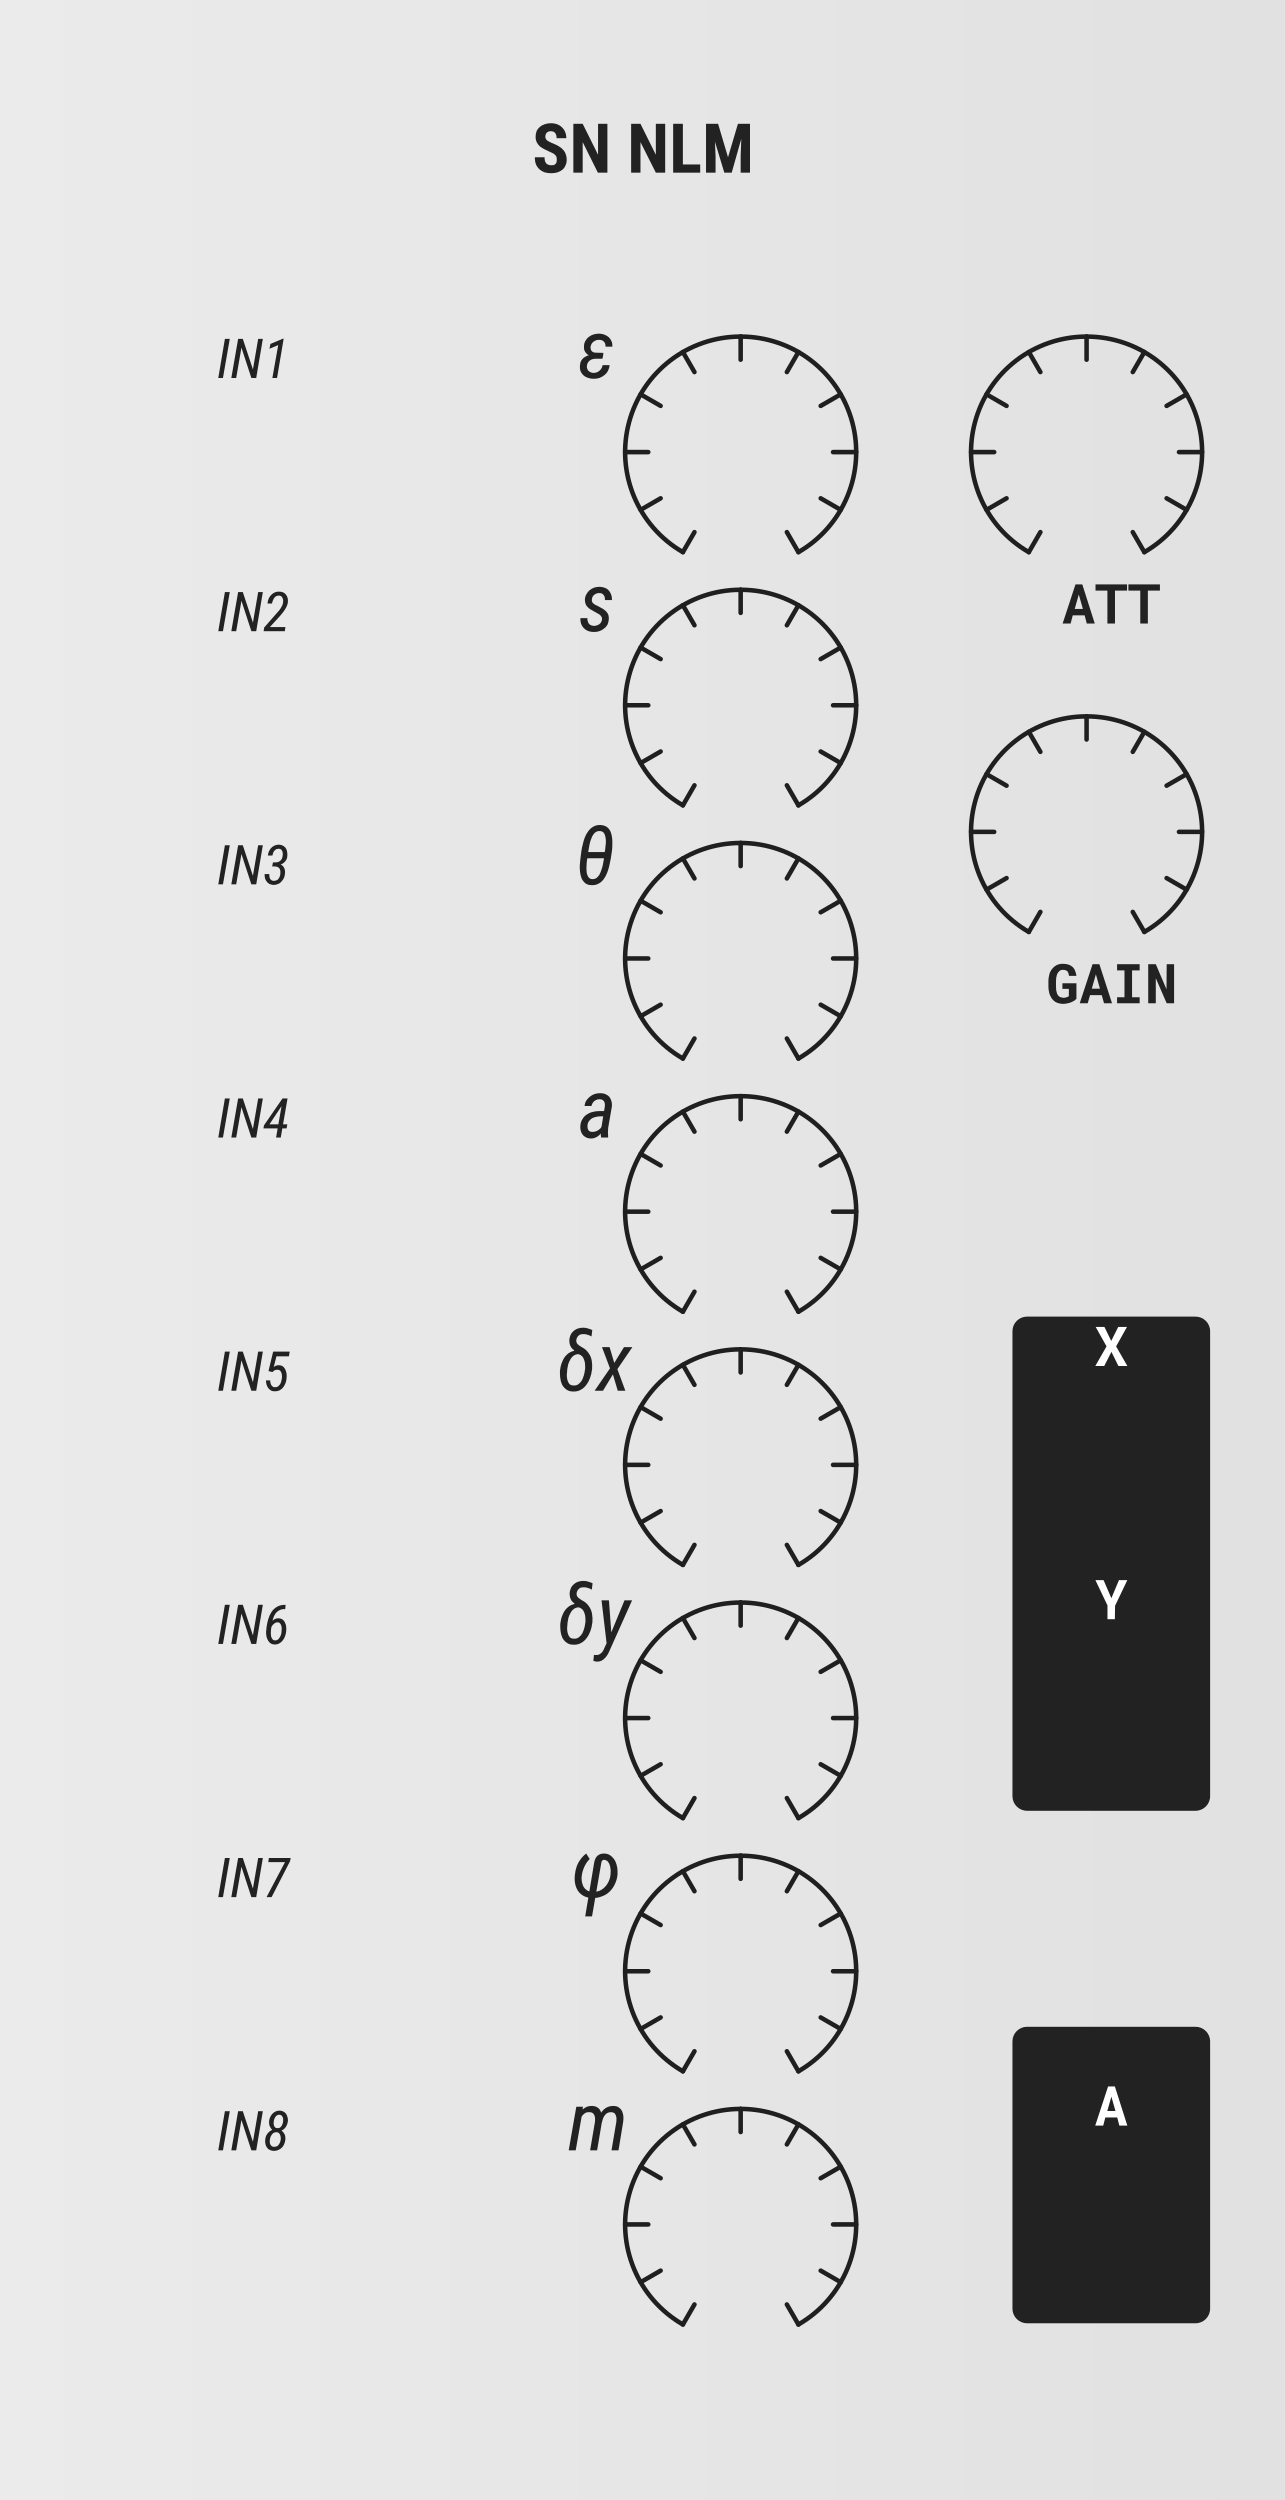
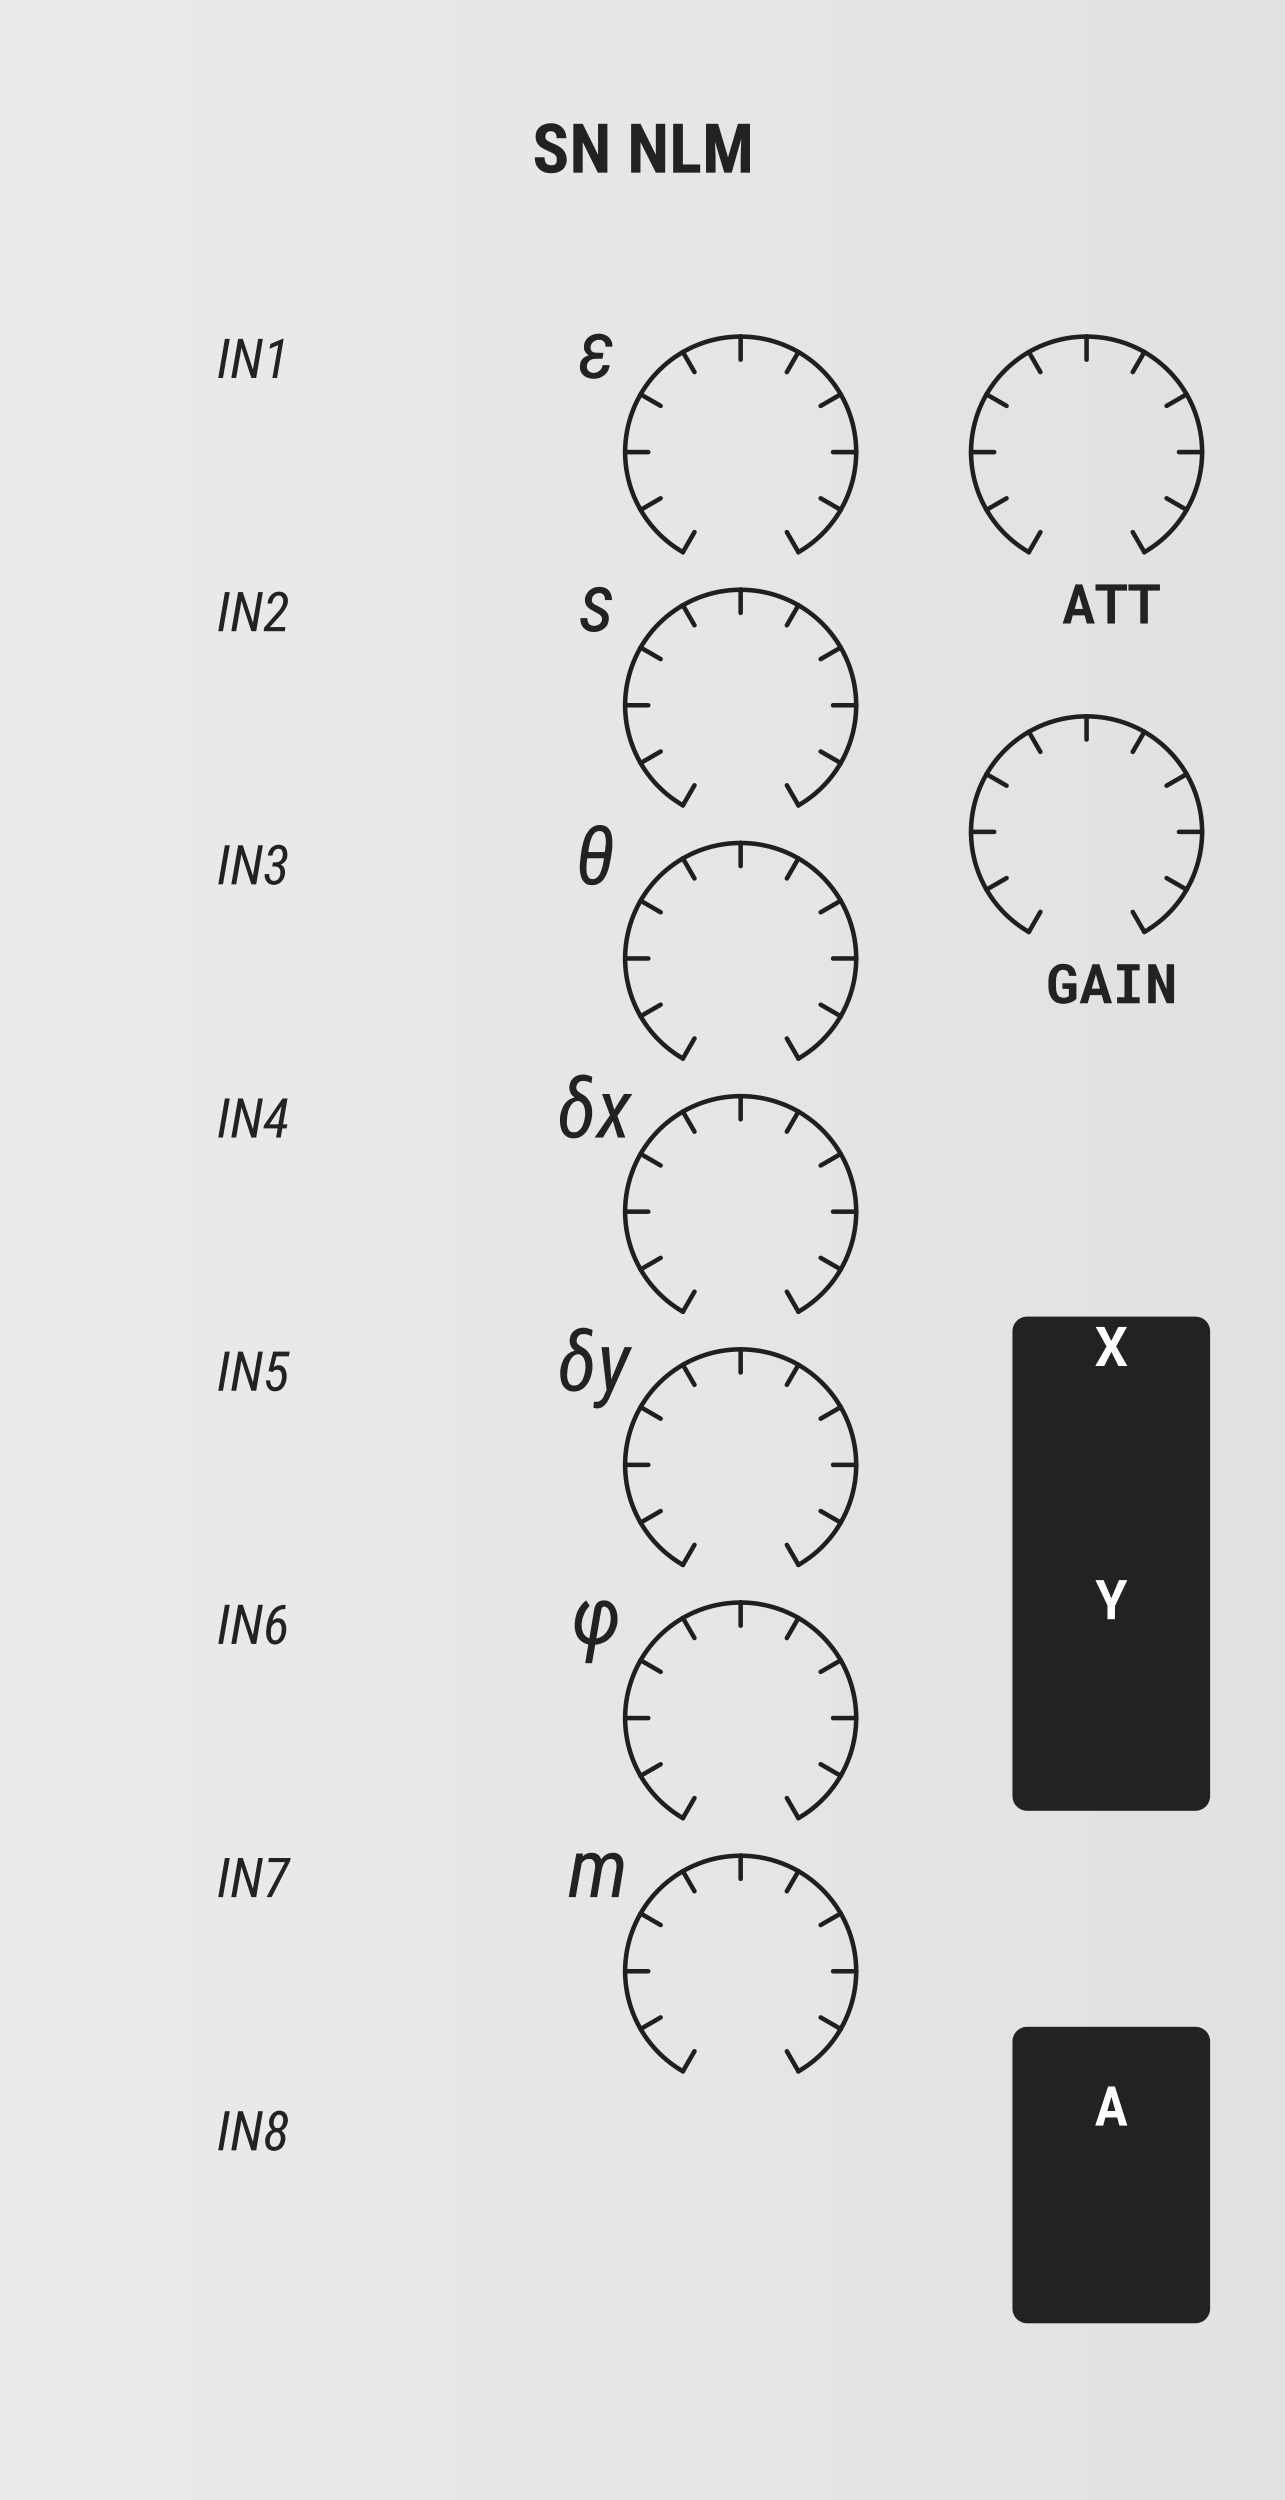
<svg xmlns="http://www.w3.org/2000/svg" version="1.1" width="66.04mm" height="128.5mm" viewBox="0 0 66.04 128.5">
  <defs>
    <linearGradient id="fundamental">
      <stop offset="0%" stop-color="#ebebeb" stop-opacity="1" />
      <stop offset="100%" stop-color="#e1e1e1" stop-opacity="1" />
    </linearGradient>
  </defs>
  <g style="display:none">
    <circle cx="7.33" cy="23.238" r="2.54" fill="#00ff00" />
    <circle cx="7.33" cy="36.252" r="2.54" fill="#00ff00" />
    <circle cx="7.33" cy="49.266" r="2.54" fill="#00ff00" />
    <circle cx="7.33" cy="62.28" r="2.54" fill="#00ff00" />
    <circle cx="7.33" cy="75.294" r="2.54" fill="#00ff00" />
    <circle cx="7.33" cy="88.308" r="2.54" fill="#00ff00" />
    <circle cx="7.33" cy="101.322" r="2.54" fill="#00ff00" />
    <circle cx="7.33" cy="114.336" r="2.54" fill="#00ff00" />
    <circle cx="24.13" cy="23.238" r="2.54" fill="#00ff00" />
    <circle cx="24.13" cy="36.252" r="2.54" fill="#00ff00" />
    <circle cx="24.13" cy="49.266" r="2.54" fill="#00ff00" />
    <circle cx="24.13" cy="62.28" r="2.54" fill="#00ff00" />
    <circle cx="24.13" cy="75.294" r="2.54" fill="#00ff00" />
    <circle cx="24.13" cy="88.308" r="2.54" fill="#00ff00" />
-     <circle cx="24.13" cy="101.322" r="2.54" fill="#00ff00" />
-     <circle cx="57.12" cy="98.782" r="2.54" fill="#00ff00" />
+     <circle cx="7.33" cy="7.62" r="2.54" fill="#00ff00" />
    <circle cx="57.12" cy="75.294" r="2.54" fill="#0000ff" />
    <circle cx="57.12" cy="88.308" r="2.54" fill="#0000ff" />
    <circle cx="57.12" cy="114.336" r="2.54" fill="#0000ff" />
    <circle cx="38.07" cy="23.238" r="2.54" fill="#ff0000" />
    <circle cx="38.07" cy="36.252" r="2.54" fill="#ff0000" />
    <circle cx="38.07" cy="49.266" r="2.54" fill="#ff0000" />
    <circle cx="38.07" cy="62.28" r="2.54" fill="#ff0000" />
    <circle cx="38.07" cy="75.294" r="2.54" fill="#ff0000" />
    <circle cx="38.07" cy="88.308" r="2.54" fill="#ff0000" />
    <circle cx="38.07" cy="101.322" r="2.54" fill="#ff0000" />
-     <circle cx="38.07" cy="114.336" r="2.54" fill="#ff0000" />
    <circle cx="55.85" cy="23.238" r="2.54" fill="#ff0000" />
    <circle cx="55.85" cy="42.759" r="2.54" fill="#ff0000" />
  </g>
  <g>
    <rect x="0" y="0" width="66.04" height="128.5" fill="url(#fundamental)" />
  </g>
  <g />
  <g />
  <g />
  <g />
  <g />
  <g />
  <g>
    <g fill="none" stroke="#1f1f1f" stroke-linecap="round" stroke-linejoin="round" stroke-width="0.187" transform="translate(38.07 23.238) scale(1.25)">
      <line x1="-1.900" y1="3.291" x2="-2.375" y2="4.114" />
      <line x1="-3.291" y1="1.900" x2="-4.114" y2="2.375" />
      <line x1="-3.800" y1="0.000" x2="-4.750" y2="0.000" />
      <line x1="-3.291" y1="-1.900" x2="-4.114" y2="-2.375" />
      <line x1="-1.900" y1="-3.291" x2="-2.375" y2="-4.114" />
      <line x1="0.000" y1="-3.800" x2="0.000" y2="-4.750" />
      <line x1="1.900" y1="-3.291" x2="2.375" y2="-4.114" />
      <line x1="3.291" y1="-1.900" x2="4.114" y2="-2.375" />
      <line x1="3.800" y1="0.000" x2="4.750" y2="0.000" />
      <line x1="3.291" y1="1.900" x2="4.114" y2="2.375" />
      <line x1="1.900" y1="3.291" x2="2.375" y2="4.114" />
      <g>
        <path d="M0.000,-4.750 a4.750,4.750,0,0,0,-2.375,8.864" />
        <path d="M0.000,-4.750 a4.750,4.750,0,0,1,2.375,8.864" />
        <circle cx="0.000" cy="0.000" r="4.750" opacity="0.5" stroke="none" />
      </g>
    </g>
    <g fill="none" stroke="#1f1f1f" stroke-linecap="round" stroke-linejoin="round" stroke-width="0.187" transform="translate(38.07 36.252) scale(1.25)">
      <line x1="-1.900" y1="3.291" x2="-2.375" y2="4.114" />
      <line x1="-3.291" y1="1.900" x2="-4.114" y2="2.375" />
      <line x1="-3.800" y1="0.000" x2="-4.750" y2="0.000" />
      <line x1="-3.291" y1="-1.900" x2="-4.114" y2="-2.375" />
      <line x1="-1.900" y1="-3.291" x2="-2.375" y2="-4.114" />
      <line x1="0.000" y1="-3.800" x2="0.000" y2="-4.750" />
      <line x1="1.900" y1="-3.291" x2="2.375" y2="-4.114" />
      <line x1="3.291" y1="-1.900" x2="4.114" y2="-2.375" />
      <line x1="3.800" y1="0.000" x2="4.750" y2="0.000" />
      <line x1="3.291" y1="1.900" x2="4.114" y2="2.375" />
      <line x1="1.900" y1="3.291" x2="2.375" y2="4.114" />
      <g>
        <path d="M0.000,-4.750 a4.750,4.750,0,0,0,-2.375,8.864" />
        <path d="M0.000,-4.750 a4.750,4.750,0,0,1,2.375,8.864" />
        <circle cx="0.000" cy="0.000" r="4.750" opacity="0.5" stroke="none" />
      </g>
    </g>
    <g fill="none" stroke="#1f1f1f" stroke-linecap="round" stroke-linejoin="round" stroke-width="0.187" transform="translate(38.07 49.266) scale(1.25)">
      <line x1="-1.900" y1="3.291" x2="-2.375" y2="4.114" />
      <line x1="-3.291" y1="1.900" x2="-4.114" y2="2.375" />
      <line x1="-3.800" y1="0.000" x2="-4.750" y2="0.000" />
      <line x1="-3.291" y1="-1.900" x2="-4.114" y2="-2.375" />
      <line x1="-1.900" y1="-3.291" x2="-2.375" y2="-4.114" />
      <line x1="0.000" y1="-3.800" x2="0.000" y2="-4.750" />
      <line x1="1.900" y1="-3.291" x2="2.375" y2="-4.114" />
      <line x1="3.291" y1="-1.900" x2="4.114" y2="-2.375" />
      <line x1="3.800" y1="0.000" x2="4.750" y2="0.000" />
      <line x1="3.291" y1="1.900" x2="4.114" y2="2.375" />
      <line x1="1.900" y1="3.291" x2="2.375" y2="4.114" />
      <g>
        <path d="M0.000,-4.750 a4.750,4.750,0,0,0,-2.375,8.864" />
        <path d="M0.000,-4.750 a4.750,4.750,0,0,1,2.375,8.864" />
        <circle cx="0.000" cy="0.000" r="4.750" opacity="0.5" stroke="none" />
      </g>
    </g>
    <g fill="none" stroke="#1f1f1f" stroke-linecap="round" stroke-linejoin="round" stroke-width="0.187" transform="translate(38.07 62.28) scale(1.25)">
      <line x1="-1.900" y1="3.291" x2="-2.375" y2="4.114" />
      <line x1="-3.291" y1="1.900" x2="-4.114" y2="2.375" />
      <line x1="-3.800" y1="0.000" x2="-4.750" y2="0.000" />
      <line x1="-3.291" y1="-1.900" x2="-4.114" y2="-2.375" />
      <line x1="-1.900" y1="-3.291" x2="-2.375" y2="-4.114" />
      <line x1="0.000" y1="-3.800" x2="0.000" y2="-4.750" />
      <line x1="1.900" y1="-3.291" x2="2.375" y2="-4.114" />
      <line x1="3.291" y1="-1.900" x2="4.114" y2="-2.375" />
      <line x1="3.800" y1="0.000" x2="4.750" y2="0.000" />
      <line x1="3.291" y1="1.900" x2="4.114" y2="2.375" />
      <line x1="1.900" y1="3.291" x2="2.375" y2="4.114" />
      <g>
        <path d="M0.000,-4.750 a4.750,4.750,0,0,0,-2.375,8.864" />
        <path d="M0.000,-4.750 a4.750,4.750,0,0,1,2.375,8.864" />
        <circle cx="0.000" cy="0.000" r="4.750" opacity="0.5" stroke="none" />
      </g>
    </g>
    <g fill="none" stroke="#1f1f1f" stroke-linecap="round" stroke-linejoin="round" stroke-width="0.187" transform="translate(38.07 75.294) scale(1.25)">
      <line x1="-1.900" y1="3.291" x2="-2.375" y2="4.114" />
      <line x1="-3.291" y1="1.900" x2="-4.114" y2="2.375" />
      <line x1="-3.800" y1="0.000" x2="-4.750" y2="0.000" />
      <line x1="-3.291" y1="-1.900" x2="-4.114" y2="-2.375" />
      <line x1="-1.900" y1="-3.291" x2="-2.375" y2="-4.114" />
      <line x1="0.000" y1="-3.800" x2="0.000" y2="-4.750" />
      <line x1="1.900" y1="-3.291" x2="2.375" y2="-4.114" />
      <line x1="3.291" y1="-1.900" x2="4.114" y2="-2.375" />
      <line x1="3.800" y1="0.000" x2="4.750" y2="0.000" />
      <line x1="3.291" y1="1.900" x2="4.114" y2="2.375" />
      <line x1="1.900" y1="3.291" x2="2.375" y2="4.114" />
      <g>
        <path d="M0.000,-4.750 a4.750,4.750,0,0,0,-2.375,8.864" />
        <path d="M0.000,-4.750 a4.750,4.750,0,0,1,2.375,8.864" />
        <circle cx="0.000" cy="0.000" r="4.750" opacity="0.5" stroke="none" />
      </g>
    </g>
    <g fill="none" stroke="#1f1f1f" stroke-linecap="round" stroke-linejoin="round" stroke-width="0.187" transform="translate(38.07 88.308) scale(1.25)">
      <line x1="-1.900" y1="3.291" x2="-2.375" y2="4.114" />
      <line x1="-3.291" y1="1.900" x2="-4.114" y2="2.375" />
      <line x1="-3.800" y1="0.000" x2="-4.750" y2="0.000" />
      <line x1="-3.291" y1="-1.900" x2="-4.114" y2="-2.375" />
      <line x1="-1.900" y1="-3.291" x2="-2.375" y2="-4.114" />
      <line x1="0.000" y1="-3.800" x2="0.000" y2="-4.750" />
      <line x1="1.900" y1="-3.291" x2="2.375" y2="-4.114" />
      <line x1="3.291" y1="-1.900" x2="4.114" y2="-2.375" />
      <line x1="3.800" y1="0.000" x2="4.750" y2="0.000" />
      <line x1="3.291" y1="1.900" x2="4.114" y2="2.375" />
      <line x1="1.900" y1="3.291" x2="2.375" y2="4.114" />
      <g>
        <path d="M0.000,-4.750 a4.750,4.750,0,0,0,-2.375,8.864" />
        <path d="M0.000,-4.750 a4.750,4.750,0,0,1,2.375,8.864" />
        <circle cx="0.000" cy="0.000" r="4.750" opacity="0.5" stroke="none" />
      </g>
    </g>
    <g fill="none" stroke="#1f1f1f" stroke-linecap="round" stroke-linejoin="round" stroke-width="0.187" transform="translate(38.07 101.322) scale(1.25)">
-       <line x1="-1.900" y1="3.291" x2="-2.375" y2="4.114" />
-       <line x1="-3.291" y1="1.900" x2="-4.114" y2="2.375" />
-       <line x1="-3.800" y1="0.000" x2="-4.750" y2="0.000" />
-       <line x1="-3.291" y1="-1.900" x2="-4.114" y2="-2.375" />
-       <line x1="-1.900" y1="-3.291" x2="-2.375" y2="-4.114" />
-       <line x1="0.000" y1="-3.800" x2="0.000" y2="-4.750" />
-       <line x1="1.900" y1="-3.291" x2="2.375" y2="-4.114" />
-       <line x1="3.291" y1="-1.900" x2="4.114" y2="-2.375" />
-       <line x1="3.800" y1="0.000" x2="4.750" y2="0.000" />
-       <line x1="3.291" y1="1.900" x2="4.114" y2="2.375" />
-       <line x1="1.900" y1="3.291" x2="2.375" y2="4.114" />
-       <g>
-         <path d="M0.000,-4.750 a4.750,4.750,0,0,0,-2.375,8.864" />
-         <path d="M0.000,-4.750 a4.750,4.750,0,0,1,2.375,8.864" />
-         <circle cx="0.000" cy="0.000" r="4.750" opacity="0.5" stroke="none" />
-       </g>
-     </g>
-     <g fill="none" stroke="#1f1f1f" stroke-linecap="round" stroke-linejoin="round" stroke-width="0.187" transform="translate(38.07 114.336) scale(1.25)">
      <line x1="-1.900" y1="3.291" x2="-2.375" y2="4.114" />
      <line x1="-3.291" y1="1.900" x2="-4.114" y2="2.375" />
      <line x1="-3.800" y1="0.000" x2="-4.750" y2="0.000" />
      <line x1="-3.291" y1="-1.900" x2="-4.114" y2="-2.375" />
      <line x1="-1.900" y1="-3.291" x2="-2.375" y2="-4.114" />
      <line x1="0.000" y1="-3.800" x2="0.000" y2="-4.750" />
      <line x1="1.900" y1="-3.291" x2="2.375" y2="-4.114" />
      <line x1="3.291" y1="-1.900" x2="4.114" y2="-2.375" />
      <line x1="3.800" y1="0.000" x2="4.750" y2="0.000" />
      <line x1="3.291" y1="1.900" x2="4.114" y2="2.375" />
      <line x1="1.900" y1="3.291" x2="2.375" y2="4.114" />
      <g>
        <path d="M0.000,-4.750 a4.750,4.750,0,0,0,-2.375,8.864" />
        <path d="M0.000,-4.750 a4.750,4.750,0,0,1,2.375,8.864" />
        <circle cx="0.000" cy="0.000" r="4.750" opacity="0.5" stroke="none" />
      </g>
    </g>
    <g fill="none" stroke="#1f1f1f" stroke-linecap="round" stroke-linejoin="round" stroke-width="0.187" transform="translate(55.85 23.238) scale(1.25)">
      <line x1="-1.900" y1="3.291" x2="-2.375" y2="4.114" />
      <line x1="-3.291" y1="1.900" x2="-4.114" y2="2.375" />
      <line x1="-3.800" y1="0.000" x2="-4.750" y2="0.000" />
      <line x1="-3.291" y1="-1.900" x2="-4.114" y2="-2.375" />
      <line x1="-1.900" y1="-3.291" x2="-2.375" y2="-4.114" />
      <line x1="0.000" y1="-3.800" x2="0.000" y2="-4.750" />
      <line x1="1.900" y1="-3.291" x2="2.375" y2="-4.114" />
      <line x1="3.291" y1="-1.900" x2="4.114" y2="-2.375" />
      <line x1="3.800" y1="0.000" x2="4.750" y2="0.000" />
      <line x1="3.291" y1="1.900" x2="4.114" y2="2.375" />
      <line x1="1.900" y1="3.291" x2="2.375" y2="4.114" />
      <g>
        <path d="M0.000,-4.750 a4.750,4.750,0,0,0,-2.375,8.864" />
        <path d="M0.000,-4.750 a4.750,4.750,0,0,1,2.375,8.864" />
        <circle cx="0.000" cy="0.000" r="4.750" opacity="0.5" stroke="none" />
      </g>
    </g>
    <g fill="none" stroke="#1f1f1f" stroke-linecap="round" stroke-linejoin="round" stroke-width="0.187" transform="translate(55.85 42.759) scale(1.25)">
      <line x1="-1.900" y1="3.291" x2="-2.375" y2="4.114" />
      <line x1="-3.291" y1="1.900" x2="-4.114" y2="2.375" />
      <line x1="-3.800" y1="0.000" x2="-4.750" y2="0.000" />
      <line x1="-3.291" y1="-1.900" x2="-4.114" y2="-2.375" />
      <line x1="-1.900" y1="-3.291" x2="-2.375" y2="-4.114" />
      <line x1="0.000" y1="-3.800" x2="0.000" y2="-4.750" />
      <line x1="1.900" y1="-3.291" x2="2.375" y2="-4.114" />
      <line x1="3.291" y1="-1.900" x2="4.114" y2="-2.375" />
      <line x1="3.800" y1="0.000" x2="4.750" y2="0.000" />
      <line x1="3.291" y1="1.900" x2="4.114" y2="2.375" />
      <line x1="1.900" y1="3.291" x2="2.375" y2="4.114" />
      <g>
        <path d="M0.000,-4.750 a4.750,4.750,0,0,0,-2.375,8.864" />
        <path d="M0.000,-4.750 a4.750,4.750,0,0,1,2.375,8.864" />
        <circle cx="0.000" cy="0.000" r="4.750" opacity="0.5" stroke="none" />
      </g>
    </g>
    <g fill="#222222" transform="translate(57.12 80.374) scale(1)">
      <rect x="-5.08" y="-12.7" width="10.16" height="25.4" rx="0.75" />
    </g>
    <g fill="#222222" transform="translate(57.12 111.796) scale(1)">
      <rect x="-5.08" y="-7.62" width="10.16" height="15.24" rx="0.75" />
    </g>
  </g>
  <g>
    <g transform="translate(27.36,8.874)" fill="#222222">
      <path d="M1.26-0.66L1.26-0.66Q1.26-0.73 1.25-0.78Q1.24-0.84 1.20-0.88Q1.16-0.93 1.09-0.98Q1.02-1.02 0.90-1.07L0.90-1.07Q0.76-1.13 0.63-1.20Q0.50-1.26 0.39-1.35Q0.29-1.44 0.23-1.56Q0.17-1.68 0.17-1.84L0.17-1.84Q0.17-2.00 0.22-2.13Q0.28-2.26 0.39-2.35Q0.49-2.44 0.64-2.49Q0.78-2.54 0.96-2.54L0.96-2.54Q1.20-2.54 1.38-2.44Q1.55-2.34 1.65-2.17Q1.75-1.99 1.75-1.77L1.75-1.77L1.25-1.77Q1.25-1.88 1.22-1.96Q1.19-2.04 1.12-2.09Q1.05-2.13 0.95-2.13L0.95-2.13Q0.85-2.13 0.79-2.09Q0.73-2.05 0.70-1.99Q0.67-1.92 0.67-1.84L0.67-1.84Q0.67-1.78 0.70-1.73Q0.73-1.68 0.78-1.64Q0.84-1.60 0.91-1.57Q0.98-1.53 1.07-1.50L1.07-1.50Q1.24-1.43 1.37-1.35Q1.50-1.27 1.59-1.17Q1.68-1.07 1.72-0.95Q1.77-0.82 1.77-0.66L1.77-0.66Q1.77-0.51 1.71-0.38Q1.66-0.25 1.56-0.16Q1.45-0.07 1.31-0.02Q1.16 0.03 0.98 0.03L0.98 0.03Q0.81 0.03 0.65-0.01Q0.50-0.06 0.38-0.16Q0.26-0.27 0.19-0.42Q0.13-0.58 0.13-0.79L0.13-0.79L0.63-0.79Q0.63-0.68 0.65-0.60Q0.68-0.52 0.72-0.47Q0.77-0.42 0.84-0.40Q0.91-0.38 0.99-0.38L0.99-0.38Q1.09-0.38 1.15-0.41Q1.21-0.45 1.24-0.52Q1.26-0.58 1.26-0.66ZM3.38-2.51L3.86-2.51L3.86 0L3.37 0L2.59-1.57L2.59 0L2.11 0L2.11-2.51L2.59-2.51L3.38-0.92L3.38-2.51ZM6.35-2.51L6.83-2.51L6.83 0L6.35 0L5.56-1.57L5.56 0L5.08 0L5.08-2.51L5.56-2.51L6.35-0.92L6.35-2.51ZM7.59-0.42L8.63-0.42L8.63 0L7.59 0L7.59-0.42ZM7.24-2.51L7.74-2.51L7.74 0L7.24 0L7.24-2.51ZM9.87 0L9.11-2.51L9.55-2.51L10.06-0.79L10.57-2.51L10.96-2.51L10.25 0L9.87 0ZM8.93 0L8.93-2.51L9.35-2.51L9.42-0.85L9.42 0L8.93 0ZM10.71-0.85L10.77-2.51L11.19-2.51L11.19 0L10.71 0L10.71-0.85Z" />
    </g>
    <g transform="translate(11.14,19.428)" fill="#222222">
      <path d="M0.42-2.01L0.67-2.01L0.32 0L0.08 0L0.42-2.01ZM2.13-2.01L2.37-2.01L2.03 0L1.78 0L1.27-1.56L1.00 0L0.75 0L1.10-2.01L1.34-2.01L1.86-0.44L2.13-2.01ZM3.40-2.02L3.44-2.02L3.10 0L2.86 0L3.16-1.69L2.71-1.50L2.76-1.75L3.40-2.02Z" />
    </g>
    <g transform="translate(11.14,32.442)" fill="#222222">
      <path d="M0.42-2.01L0.67-2.01L0.32 0L0.08 0L0.42-2.01ZM2.13-2.01L2.37-2.01L2.03 0L1.78 0L1.27-1.56L1.00 0L0.75 0L1.10-2.01L1.34-2.01L1.86-0.44L2.13-2.01ZM2.73-0.21L3.53-0.21L3.50 0L2.41 0L2.44-0.19L3.08-0.92Q3.15-0.99 3.22-1.08Q3.29-1.17 3.34-1.27Q3.40-1.37 3.41-1.48L3.41-1.48Q3.42-1.55 3.41-1.63Q3.39-1.71 3.34-1.77Q3.30-1.82 3.21-1.83L3.21-1.83Q3.09-1.83 3.01-1.77Q2.94-1.71 2.90-1.61Q2.86-1.52 2.84-1.42L2.84-1.42L2.61-1.42Q2.62-1.58 2.70-1.73Q2.78-1.87 2.91-1.95Q3.04-2.04 3.22-2.03L3.22-2.03Q3.37-2.03 3.47-1.96Q3.57-1.89 3.62-1.77Q3.67-1.65 3.66-1.51L3.66-1.51Q3.65-1.40 3.61-1.31Q3.57-1.21 3.51-1.12Q3.46-1.03 3.39-0.95Q3.32-0.87 3.26-0.79L3.26-0.79L2.73-0.21Z" />
    </g>
    <g transform="translate(11.14,45.456)" fill="#222222">
      <path d="M0.42-2.01L0.67-2.01L0.32 0L0.08 0L0.42-2.01ZM2.13-2.01L2.37-2.01L2.03 0L1.78 0L1.27-1.56L1.00 0L0.75 0L1.10-2.01L1.34-2.01L1.86-0.44L2.13-2.01ZM2.86-0.97L2.89-1.13L3.03-1.13Q3.14-1.13 3.21-1.17Q3.29-1.22 3.34-1.30Q3.38-1.38 3.39-1.48L3.39-1.48Q3.40-1.56 3.39-1.64Q3.37-1.72 3.33-1.77Q3.28-1.83 3.18-1.83L3.18-1.83Q3.08-1.83 3.02-1.78Q2.95-1.73 2.91-1.65Q2.88-1.57 2.86-1.48L2.86-1.48L2.63-1.48Q2.64-1.63 2.72-1.76Q2.79-1.89 2.91-1.96Q3.04-2.04 3.20-2.04L3.20-2.04Q3.36-2.03 3.46-1.95Q3.56-1.88 3.60-1.75Q3.64-1.62 3.63-1.48L3.63-1.48Q3.63-1.36 3.58-1.27Q3.53-1.18 3.45-1.11Q3.37-1.05 3.27-1.01Q3.18-0.97 3.07-0.97L3.07-0.97L2.86-0.97ZM3.02-0.92L2.85-0.92L2.88-1.07L3.05-1.07Q3.17-1.07 3.26-1.03Q3.35-1.00 3.41-0.93Q3.47-0.87 3.49-0.78Q3.52-0.69 3.51-0.57L3.51-0.57Q3.50-0.45 3.46-0.34Q3.41-0.23 3.33-0.15Q3.26-0.06 3.15-0.02Q3.05 0.03 2.92 0.03L2.92 0.03Q2.80 0.02 2.71-0.02Q2.62-0.07 2.57-0.14Q2.51-0.22 2.48-0.32Q2.46-0.42 2.46-0.53L2.46-0.53L2.70-0.53Q2.70-0.45 2.71-0.37Q2.73-0.29 2.78-0.24Q2.84-0.18 2.93-0.18L2.93-0.18Q3.04-0.18 3.12-0.23Q3.19-0.29 3.23-0.38Q3.27-0.47 3.27-0.56L3.27-0.56Q3.28-0.66 3.26-0.74Q3.24-0.82 3.18-0.86Q3.12-0.91 3.02-0.92L3.02-0.92Z" />
    </g>
    <g transform="translate(11.14,58.47)" fill="#222222">
      <path d="M0.42-2.01L0.67-2.01L0.32 0L0.08 0L0.42-2.01ZM2.13-2.01L2.37-2.01L2.03 0L1.78 0L1.27-1.56L1.00 0L0.75 0L1.10-2.01L1.34-2.01L1.86-0.44L2.13-2.01ZM2.71-0.68L3.63-0.68L3.59-0.47L2.40-0.47L2.43-0.63L3.38-2.01L3.59-2.01L3.32-1.60L2.71-0.68ZM3.40-2.01L3.64-2.01L3.29 0L3.05 0L3.40-2.01Z" />
    </g>
    <g transform="translate(11.14,71.484)" fill="#222222">
      <path d="M0.42-2.01L0.67-2.01L0.32 0L0.08 0L0.42-2.01ZM2.13-2.01L2.37-2.01L2.03 0L1.78 0L1.27-1.56L1.00 0L0.75 0L1.10-2.01L1.34-2.01L1.86-0.44L2.13-2.01ZM2.86-0.96L2.86-0.96L2.66-1.01L2.90-2.01L3.75-2.01L3.71-1.77L3.07-1.77L2.93-1.22Q2.98-1.26 3.05-1.29Q3.12-1.31 3.19-1.31L3.19-1.31Q3.32-1.31 3.40-1.25Q3.49-1.18 3.53-1.08Q3.57-0.98 3.59-0.87Q3.60-0.75 3.59-0.65L3.59-0.65Q3.58-0.52 3.54-0.40Q3.49-0.28 3.42-0.18Q3.34-0.08 3.23-0.02Q3.12 0.03 2.98 0.03L2.98 0.03Q2.86 0.03 2.78-0.02Q2.69-0.07 2.64-0.15Q2.58-0.23 2.56-0.32Q2.53-0.42 2.53-0.53L2.53-0.53L2.75-0.53Q2.75-0.45 2.77-0.37Q2.79-0.29 2.85-0.24Q2.90-0.18 2.99-0.18L2.99-0.18Q3.09-0.18 3.15-0.22Q3.21-0.27 3.26-0.34Q3.30-0.41 3.32-0.49Q3.34-0.57 3.35-0.65L3.35-0.65Q3.36-0.71 3.35-0.79Q3.35-0.86 3.32-0.93Q3.30-0.99 3.25-1.04Q3.20-1.08 3.12-1.08L3.12-1.08Q3.03-1.08 2.97-1.05Q2.91-1.01 2.86-0.96Z" />
    </g>
    <g transform="translate(11.14,84.498)" fill="#222222">
      <path d="M0.42-2.01L0.67-2.01L0.32 0L0.08 0L0.42-2.01ZM2.13-2.01L2.37-2.01L2.03 0L1.78 0L1.27-1.56L1.00 0L0.75 0L1.10-2.01L1.34-2.01L1.86-0.44L2.13-2.01ZM3.52-2.01L3.52-2.01L3.54-2.01L3.52-1.79L3.51-1.79Q3.34-1.80 3.22-1.73Q3.10-1.67 3.02-1.56Q2.94-1.45 2.90-1.31Q2.85-1.17 2.83-1.03L2.83-1.03L2.79-0.73Q2.78-0.68 2.78-0.59Q2.78-0.50 2.79-0.41Q2.81-0.31 2.86-0.25Q2.90-0.19 2.99-0.18L2.99-0.18Q3.08-0.18 3.14-0.22Q3.20-0.27 3.24-0.34Q3.29-0.42 3.31-0.50Q3.33-0.58 3.33-0.65L3.33-0.65Q3.34-0.71 3.34-0.78Q3.34-0.86 3.32-0.93Q3.30-1.01 3.25-1.06Q3.21-1.11 3.13-1.11L3.13-1.11Q3.03-1.11 2.96-1.05Q2.88-0.99 2.83-0.91Q2.79-0.82 2.76-0.74L2.76-0.74L2.64-0.74Q2.67-0.84 2.71-0.95Q2.75-1.05 2.81-1.13Q2.88-1.22 2.97-1.27Q3.06-1.32 3.18-1.32L3.18-1.32Q3.31-1.31 3.39-1.25Q3.47-1.19 3.51-1.09Q3.56-0.99 3.57-0.88Q3.58-0.77 3.57-0.66L3.57-0.66Q3.56-0.54 3.52-0.42Q3.48-0.29 3.40-0.19Q3.33-0.09 3.22-0.03Q3.12 0.03 2.97 0.03L2.97 0.03Q2.83 0.02 2.74-0.05Q2.65-0.13 2.60-0.25Q2.55-0.36 2.54-0.50Q2.53-0.63 2.55-0.74L2.55-0.74L2.56-0.86Q2.59-1.07 2.65-1.28Q2.71-1.48 2.82-1.65Q2.93-1.81 3.10-1.91Q3.27-2.01 3.52-2.01Z" />
    </g>
    <g transform="translate(11.14,97.512)" fill="#222222">
      <path d="M0.42-2.01L0.67-2.01L0.32 0L0.08 0L0.42-2.01ZM2.13-2.01L2.37-2.01L2.03 0L1.78 0L1.27-1.56L1.00 0L0.75 0L1.10-2.01L1.34-2.01L1.86-0.44L2.13-2.01ZM2.68-2.01L3.80-2.01L3.77-1.85L2.82 0L2.56 0L3.51-1.80L2.65-1.80L2.68-2.01Z" />
    </g>
    <g transform="translate(11.14,110.526)" fill="#222222">
      <path d="M0.42-2.01L0.67-2.01L0.32 0L0.08 0L0.42-2.01ZM2.13-2.01L2.37-2.01L2.03 0L1.78 0L1.27-1.56L1.00 0L0.75 0L1.10-2.01L1.34-2.01L1.86-0.44L2.13-2.01ZM3.53-0.56L3.53-0.56Q3.51-0.39 3.44-0.26Q3.36-0.12 3.23-0.05Q3.10 0.03 2.93 0.03L2.93 0.03Q2.78 0.02 2.67-0.05Q2.57-0.13 2.52-0.26Q2.48-0.38 2.49-0.53L2.49-0.53Q2.50-0.65 2.54-0.75Q2.59-0.85 2.67-0.93Q2.75-1.01 2.85-1.05Q2.95-1.10 3.08-1.09L3.08-1.09Q3.23-1.09 3.33-1.01Q3.43-0.94 3.49-0.82Q3.54-0.70 3.53-0.56ZM3.29-0.56L3.29-0.56Q3.30-0.64 3.28-0.72Q3.27-0.81 3.21-0.87Q3.16-0.93 3.07-0.93L3.07-0.93Q2.96-0.93 2.89-0.87Q2.82-0.81 2.78-0.72Q2.74-0.63 2.73-0.54L2.73-0.54Q2.72-0.45 2.73-0.37Q2.75-0.29 2.80-0.24Q2.85-0.18 2.95-0.18L2.95-0.18Q3.06-0.18 3.13-0.23Q3.20-0.29 3.24-0.38Q3.28-0.46 3.29-0.56ZM3.66-1.50L3.66-1.50Q3.64-1.35 3.57-1.23Q3.50-1.11 3.38-1.04Q3.26-0.96 3.11-0.97L3.11-0.97Q2.97-0.97 2.87-1.04Q2.78-1.11 2.73-1.23Q2.68-1.34 2.69-1.47L2.69-1.47Q2.70-1.62 2.77-1.75Q2.84-1.88 2.96-1.96Q3.08-2.04 3.24-2.04L3.24-2.04Q3.39-2.03 3.49-1.95Q3.58-1.88 3.62-1.76Q3.67-1.63 3.66-1.50ZM3.41-1.49L3.41-1.49Q3.42-1.56 3.41-1.64Q3.40-1.71 3.35-1.77Q3.31-1.82 3.22-1.83L3.22-1.83Q3.13-1.83 3.06-1.77Q3.00-1.72 2.97-1.63Q2.93-1.55 2.93-1.47L2.93-1.47Q2.92-1.40 2.93-1.32Q2.94-1.25 2.99-1.19Q3.03-1.14 3.12-1.14L3.12-1.14Q3.21-1.13 3.28-1.19Q3.34-1.24 3.37-1.33Q3.41-1.41 3.41-1.49Z" />
    </g>
    <g transform="translate(29.706,19.428)" fill="#222222">
      <path d="M0.89-1.22L0.89-1.22L1.30-1.21L1.26-0.99L0.92-0.99Q0.80-0.99 0.70-0.95Q0.60-0.91 0.54-0.83Q0.47-0.74 0.46-0.61L0.46-0.61Q0.45-0.53 0.48-0.47Q0.50-0.40 0.55-0.36Q0.60-0.31 0.66-0.29Q0.73-0.26 0.80-0.26L0.80-0.26Q0.92-0.26 1.02-0.31Q1.12-0.37 1.19-0.46Q1.25-0.55 1.27-0.66L1.27-0.66L1.63-0.66Q1.61-0.49 1.54-0.36Q1.47-0.23 1.35-0.14Q1.24-0.05 1.10 0.00Q0.95 0.05 0.79 0.04L0.79 0.04Q0.64 0.04 0.51-0.01Q0.38-0.05 0.29-0.13Q0.19-0.22 0.14-0.34Q0.09-0.46 0.10-0.61L0.10-0.61Q0.11-0.78 0.17-0.89Q0.24-1.01 0.36-1.08Q0.47-1.15 0.60-1.18Q0.74-1.22 0.89-1.22ZM1.31-1.29L1.28-1.07L0.91-1.07Q0.80-1.07 0.69-1.11Q0.58-1.15 0.49-1.21Q0.40-1.28 0.35-1.38Q0.30-1.48 0.31-1.61L0.31-1.61Q0.31-1.78 0.38-1.90Q0.45-2.03 0.56-2.11Q0.67-2.20 0.81-2.24Q0.96-2.28 1.11-2.28L1.11-2.28Q1.26-2.27 1.38-2.22Q1.50-2.17 1.59-2.09Q1.68-2.00 1.73-1.88Q1.78-1.76 1.77-1.61L1.77-1.61L1.42-1.61Q1.42-1.71 1.39-1.79Q1.35-1.87 1.27-1.92Q1.20-1.96 1.10-1.96L1.10-1.96Q0.99-1.97 0.89-1.92Q0.80-1.88 0.73-1.80Q0.67-1.72 0.65-1.61L0.65-1.61Q0.64-1.54 0.66-1.48Q0.67-1.42 0.71-1.38Q0.75-1.34 0.80-1.32Q0.86-1.30 0.93-1.30L0.93-1.30L1.31-1.29Z" />
    </g>
    <g transform="translate(29.733,32.442)" fill="#222222">
      <path d="M1.21-0.59L1.21-0.59Q1.22-0.69 1.17-0.76Q1.12-0.84 1.04-0.88Q0.96-0.93 0.88-0.97L0.88-0.97Q0.77-1.03 0.67-1.09Q0.57-1.14 0.49-1.22Q0.41-1.29 0.37-1.39Q0.33-1.49 0.33-1.63L0.33-1.63Q0.34-1.78 0.41-1.90Q0.47-2.02 0.58-2.11Q0.68-2.19 0.81-2.24Q0.95-2.28 1.09-2.28L1.09-2.28Q1.29-2.27 1.44-2.19Q1.58-2.10 1.65-1.95Q1.73-1.79 1.72-1.60L1.72-1.60L1.36-1.60Q1.37-1.69 1.34-1.78Q1.31-1.86 1.24-1.91Q1.18-1.96 1.07-1.96L1.07-1.96Q0.97-1.96 0.89-1.92Q0.81-1.88 0.75-1.81Q0.70-1.74 0.69-1.64L0.69-1.64Q0.68-1.57 0.70-1.51Q0.72-1.46 0.77-1.42Q0.81-1.38 0.87-1.35Q0.93-1.32 0.98-1.30L0.98-1.30Q1.13-1.22 1.27-1.14Q1.41-1.05 1.49-0.93Q1.57-0.81 1.56-0.62L1.56-0.62Q1.55-0.46 1.49-0.33Q1.42-0.21 1.31-0.13Q1.20-0.04 1.07 0.00Q0.93 0.05 0.78 0.04L0.78 0.04Q0.57 0.04 0.41-0.05Q0.26-0.14 0.17-0.30Q0.09-0.46 0.10-0.67L0.10-0.67L0.46-0.67Q0.45-0.56 0.49-0.47Q0.52-0.38 0.59-0.33Q0.67-0.28 0.79-0.27L0.79-0.27Q0.89-0.27 0.98-0.31Q1.07-0.34 1.13-0.41Q1.19-0.48 1.21-0.59Z" />
    </g>
    <g transform="translate(29.573,45.456)" fill="#222222">
      <path d="M1.29-3.05L1.29-3.05Q1.49-3.04 1.62-2.95Q1.74-2.86 1.81-2.71Q1.87-2.56 1.89-2.38Q1.91-2.20 1.90-2.02Q1.90-1.85 1.88-1.71L1.88-1.71L1.82-1.32Q1.79-1.16 1.75-0.98Q1.71-0.79 1.64-0.61Q1.57-0.42 1.46-0.27Q1.35-0.12 1.20-0.04Q1.04 0.05 0.84 0.04L0.84 0.04Q0.63 0.04 0.51-0.06Q0.39-0.16 0.32-0.31Q0.26-0.47 0.24-0.65Q0.22-0.83 0.23-1.00Q0.24-1.18 0.26-1.32L0.26-1.32L0.31-1.71Q0.33-1.87 0.38-2.05Q0.42-2.24 0.49-2.42Q0.56-2.60 0.67-2.74Q0.78-2.89 0.93-2.97Q1.09-3.06 1.29-3.05ZM1.27-2.74L1.27-2.74Q1.11-2.75 1.00-2.65Q0.89-2.54 0.83-2.38Q0.76-2.22 0.73-2.05Q0.70-1.89 0.68-1.77L0.68-1.77L0.66-1.66L1.51-1.66L1.53-1.77Q1.54-1.84 1.55-1.96Q1.57-2.08 1.57-2.21Q1.57-2.34 1.54-2.46Q1.52-2.58 1.45-2.66Q1.39-2.73 1.27-2.74ZM0.86-0.27L0.86-0.27Q0.99-0.26 1.09-0.33Q1.18-0.40 1.25-0.52Q1.31-0.64 1.35-0.78Q1.40-0.91 1.42-1.04Q1.44-1.17 1.46-1.26L1.46-1.26L1.47-1.34L0.62-1.34L0.60-1.26Q0.60-1.19 0.58-1.07Q0.57-0.95 0.57-0.82Q0.57-0.68 0.59-0.56Q0.62-0.44 0.68-0.36Q0.74-0.28 0.86-0.27Z" />
    </g>
-     <g transform="translate(29.709,58.47)" fill="#222222">
-       <path d="M1.18-0.38L1.18-0.38L1.38-1.60Q1.39-1.71 1.37-1.79Q1.35-1.87 1.28-1.92Q1.22-1.97 1.10-1.97L1.10-1.97Q0.99-1.97 0.91-1.92Q0.82-1.88 0.77-1.80Q0.71-1.72 0.69-1.62L0.69-1.62L0.34-1.62Q0.35-1.77 0.42-1.89Q0.50-2.01 0.61-2.10Q0.72-2.19 0.86-2.24Q0.99-2.28 1.14-2.28L1.14-2.28Q1.35-2.28 1.49-2.19Q1.63-2.11 1.69-1.95Q1.76-1.80 1.74-1.59L1.74-1.59L1.55-0.49Q1.54-0.37 1.54-0.26Q1.54-0.15 1.55-0.04L1.55-0.04L1.55 0L1.19 0.00Q1.17-0.09 1.17-0.19Q1.17-0.29 1.18-0.38ZM1.08-1.36L1.41-1.36L1.36-1.09L1.14-1.09Q1.03-1.09 0.92-1.06Q0.81-1.04 0.72-0.99Q0.63-0.93 0.57-0.85Q0.50-0.76 0.49-0.64L0.49-0.64Q0.48-0.54 0.50-0.46Q0.52-0.38 0.58-0.33Q0.64-0.29 0.75-0.29L0.75-0.29Q0.87-0.29 0.97-0.34Q1.08-0.39 1.16-0.48Q1.24-0.57 1.26-0.68L1.26-0.68L1.32-0.51Q1.29-0.40 1.23-0.30Q1.17-0.20 1.09-0.12Q1.00-0.04 0.90 0.00Q0.80 0.05 0.68 0.05L0.68 0.05Q0.49 0.05 0.36-0.04Q0.23-0.12 0.17-0.27Q0.11-0.41 0.12-0.59L0.12-0.59Q0.13-0.79 0.22-0.93Q0.30-1.08 0.43-1.17Q0.57-1.27 0.73-1.31Q0.90-1.36 1.08-1.36L1.08-1.36Z" />
-     </g>
-     <g transform="translate(28.613,71.484)" fill="#222222">
+     <g transform="translate(28.613,58.47)" fill="#222222">
      <path d="M0.65-2.61L0.65-2.61Q0.67-2.81 0.76-2.95Q0.86-3.09 1.02-3.17Q1.18-3.24 1.37-3.24L1.37-3.24Q1.50-3.24 1.61-3.20Q1.72-3.17 1.83-3.12L1.83-3.12L1.79-2.79Q1.69-2.85 1.58-2.88Q1.46-2.92 1.35-2.91L1.35-2.91Q1.26-2.91 1.19-2.88Q1.12-2.84 1.07-2.77Q1.03-2.71 1.01-2.62L1.01-2.62Q1.00-2.55 1.02-2.49Q1.04-2.43 1.08-2.39Q1.13-2.35 1.18-2.31Q1.23-2.27 1.29-2.24L1.29-2.24Q1.51-2.13 1.63-1.95Q1.76-1.78 1.80-1.56Q1.84-1.34 1.82-1.10L1.82-1.10L1.81-1.06Q1.79-0.86 1.72-0.67Q1.65-0.47 1.53-0.31Q1.41-0.14 1.24-0.05Q1.07 0.05 0.84 0.04L0.84 0.04Q0.63 0.04 0.49-0.07Q0.35-0.17 0.27-0.33Q0.20-0.49 0.18-0.68Q0.16-0.87 0.17-1.05L0.17-1.05L0.18-1.09Q0.20-1.30 0.29-1.50Q0.37-1.71 0.52-1.85Q0.67-2.00 0.89-2.05L0.89-2.05L0.90-2.08Q0.81-2.14 0.75-2.22Q0.70-2.30 0.67-2.40Q0.65-2.50 0.65-2.61ZM0.54-1.08L0.54-1.08L0.54-1.04Q0.53-0.94 0.52-0.81Q0.52-0.68 0.55-0.56Q0.58-0.44 0.65-0.35Q0.73-0.27 0.87-0.27L0.87-0.27Q1.02-0.26 1.12-0.34Q1.23-0.42 1.30-0.54Q1.36-0.66 1.40-0.80Q1.44-0.94 1.45-1.06L1.45-1.06L1.46-1.10Q1.47-1.21 1.46-1.33Q1.46-1.45 1.42-1.56Q1.39-1.67 1.32-1.76Q1.24-1.84 1.13-1.88L1.13-1.88Q0.98-1.88 0.87-1.80Q0.76-1.72 0.70-1.60Q0.63-1.48 0.59-1.35Q0.56-1.21 0.54-1.08ZM2.33-2.24L2.72-2.24L2.96-1.43L3.46-2.24L3.89-2.24L3.12-1.11L3.53 0L3.14 0L2.89-0.84L2.38 0L1.95 0L2.74-1.15L2.33-2.24Z" />
    </g>
-     <g transform="translate(28.629,84.498)" fill="#222222">
+     <g transform="translate(28.629,71.484)" fill="#222222">
      <path d="M0.65-2.61L0.65-2.61Q0.67-2.81 0.76-2.95Q0.86-3.09 1.02-3.17Q1.18-3.24 1.37-3.24L1.37-3.24Q1.50-3.24 1.61-3.20Q1.72-3.17 1.83-3.12L1.83-3.12L1.79-2.79Q1.69-2.85 1.58-2.88Q1.46-2.92 1.35-2.91L1.35-2.91Q1.26-2.91 1.19-2.88Q1.12-2.84 1.07-2.77Q1.03-2.71 1.01-2.62L1.01-2.62Q1.00-2.55 1.02-2.49Q1.04-2.43 1.08-2.39Q1.13-2.35 1.18-2.31Q1.23-2.27 1.29-2.24L1.29-2.24Q1.51-2.13 1.63-1.95Q1.76-1.78 1.80-1.56Q1.84-1.34 1.82-1.10L1.82-1.10L1.81-1.06Q1.79-0.86 1.72-0.67Q1.65-0.47 1.53-0.31Q1.41-0.14 1.24-0.05Q1.07 0.05 0.84 0.04L0.84 0.04Q0.63 0.04 0.49-0.07Q0.35-0.17 0.27-0.33Q0.20-0.49 0.18-0.68Q0.16-0.87 0.17-1.05L0.17-1.05L0.18-1.09Q0.20-1.30 0.29-1.50Q0.37-1.71 0.52-1.85Q0.67-2.00 0.89-2.05L0.89-2.05L0.90-2.08Q0.81-2.14 0.75-2.22Q0.70-2.30 0.67-2.40Q0.65-2.50 0.65-2.61ZM0.54-1.08L0.54-1.08L0.54-1.04Q0.53-0.94 0.52-0.81Q0.52-0.68 0.55-0.56Q0.58-0.44 0.65-0.35Q0.73-0.27 0.87-0.27L0.87-0.27Q1.02-0.26 1.12-0.34Q1.23-0.42 1.30-0.54Q1.36-0.66 1.40-0.80Q1.44-0.94 1.45-1.06L1.45-1.06L1.46-1.10Q1.47-1.21 1.46-1.33Q1.46-1.45 1.42-1.56Q1.39-1.67 1.32-1.76Q1.24-1.84 1.13-1.88L1.13-1.88Q0.98-1.88 0.87-1.80Q0.76-1.72 0.70-1.60Q0.63-1.48 0.59-1.35Q0.56-1.21 0.54-1.08ZM2.44 0.20L2.65-0.25L3.47-2.24L3.86-2.24L2.70 0.35Q2.66 0.45 2.60 0.55Q2.54 0.65 2.46 0.73Q2.39 0.81 2.29 0.86Q2.19 0.91 2.07 0.91L2.07 0.91Q2.02 0.91 1.97 0.90Q1.92 0.89 1.87 0.87L1.87 0.87L1.90 0.56Q1.92 0.57 1.94 0.57Q1.96 0.57 1.98 0.57L1.98 0.57Q2.10 0.58 2.19 0.53Q2.28 0.48 2.34 0.40Q2.40 0.31 2.44 0.20L2.44 0.20ZM2.29-2.24L2.67-2.24L2.80-0.48L2.83-0.08L2.56 0.05L2.29-2.24Z" />
    </g>
-     <g transform="translate(29.39,97.512)" fill="#222222">
+     <g transform="translate(29.39,84.498)" fill="#222222">
      <path d="M1.04 0.99L0.69 0.99L1.15-1.77Q1.17-1.90 1.23-2.01Q1.29-2.12 1.40-2.18Q1.51-2.24 1.65-2.24L1.65-2.24Q1.86-2.24 2.00-2.13Q2.14-2.02 2.23-1.86Q2.31-1.69 2.34-1.50Q2.36-1.31 2.35-1.14L2.35-1.14Q2.32-0.88 2.21-0.66Q2.11-0.44 1.94-0.28Q1.78-0.12 1.55-0.04Q1.33 0.05 1.06 0.05L1.06 0.05Q0.80 0.04 0.61-0.06Q0.43-0.16 0.32-0.32Q0.21-0.49 0.17-0.70Q0.13-0.91 0.16-1.15L0.16-1.15Q0.18-1.37 0.25-1.57Q0.32-1.77 0.45-1.94Q0.57-2.11 0.74-2.24L0.74-2.24L0.92-1.96Q0.81-1.85 0.73-1.72Q0.65-1.59 0.60-1.45Q0.54-1.30 0.52-1.15L0.52-1.15Q0.49-1.00 0.51-0.84Q0.53-0.69 0.59-0.56Q0.66-0.43 0.78-0.35Q0.90-0.27 1.08-0.27L1.08-0.27Q1.33-0.26 1.53-0.38Q1.72-0.50 1.84-0.70Q1.96-0.90 1.99-1.14L1.99-1.14Q2.00-1.24 2.00-1.37Q1.99-1.50 1.96-1.62Q1.93-1.74 1.85-1.83Q1.78-1.91 1.64-1.92L1.64-1.92Q1.59-1.91 1.56-1.87Q1.53-1.84 1.52-1.78L1.52-1.78L1.04 0.99Z" />
    </g>
-     <g transform="translate(29.182,110.526)" fill="#222222">
+     <g transform="translate(29.182,97.512)" fill="#222222">
      <path d="M0.78-2.24L0.72-1.77L0.41 0L0.05 0L0.44-2.24L0.78-2.24ZM0.55-1.20L0.55-1.20L0.40-1.21Q0.42-1.39 0.48-1.58Q0.53-1.77 0.63-1.93Q0.73-2.09 0.89-2.19Q1.05-2.29 1.27-2.28L1.27-2.28Q1.43-2.27 1.53-2.20Q1.64-2.13 1.69-2.01Q1.74-1.90 1.76-1.76Q1.77-1.62 1.76-1.49L1.76-1.49L1.51 0L1.15 0L1.40-1.47Q1.41-1.59 1.40-1.70Q1.38-1.81 1.32-1.88Q1.25-1.96 1.12-1.96L1.12-1.96Q0.96-1.97 0.86-1.89Q0.76-1.82 0.70-1.71Q0.63-1.59 0.60-1.46Q0.57-1.32 0.55-1.20ZM1.75-1.41L1.75-1.41L1.50-1.34Q1.52-1.51 1.58-1.68Q1.65-1.84 1.75-1.98Q1.85-2.12 2.00-2.20Q2.15-2.28 2.34-2.28L2.34-2.28Q2.52-2.28 2.63-2.20Q2.73-2.13 2.79-2.02Q2.84-1.90 2.86-1.76Q2.87-1.62 2.85-1.47L2.85-1.47L2.61 0L2.25 0L2.50-1.48Q2.51-1.59 2.50-1.70Q2.48-1.81 2.42-1.89Q2.35-1.96 2.21-1.96L2.21-1.96Q2.10-1.96 2.02-1.91Q1.94-1.86 1.89-1.78Q1.83-1.70 1.80-1.60Q1.77-1.51 1.75-1.41Z" />
    </g>
    <g transform="translate(54.58,32.048)" fill="#222222">
      <path d="M0.56-0.42L1.17-0.42L1.28 0L1.69 0L1.05-2.01L0.70-2.01L0.04 0L0.45 0L0.56-0.42ZM1.08-0.75L0.66-0.75L0.87-1.49L1.08-0.75ZM2.73-1.69L3.35-1.69L3.35-2.01L1.73-2.01L1.73-1.69L2.34-1.69L2.34 0L2.73 0L2.73-1.69ZM4.42-1.69L5.04-1.69L5.04-2.01L3.42-2.01L3.42-1.69L4.03-1.69L4.03 0L4.42 0L4.42-1.69Z" />
    </g>
    <g transform="translate(53.768,51.569)" fill="#222222">
      <path d="M1.56-0.23L1.56-0.23L1.56-1.03L0.84-1.03L0.84-0.74L1.17-0.74L1.17-0.37Q1.16-0.35 1.13-0.34Q1.10-0.32 1.06-0.31L1.06-0.31Q1.02-0.30 0.98-0.29Q0.93-0.28 0.89-0.28L0.89-0.28Q0.81-0.29 0.75-0.31Q0.69-0.33 0.65-0.37L0.65-0.37Q0.62-0.40 0.60-0.43Q0.58-0.47 0.56-0.51L0.56-0.51Q0.54-0.58 0.52-0.67Q0.51-0.76 0.51-0.87L0.51-0.87L0.51-1.14Q0.51-1.23 0.52-1.30Q0.53-1.38 0.55-1.44L0.55-1.44Q0.57-1.52 0.61-1.57Q0.65-1.63 0.70-1.67L0.70-1.67Q0.73-1.69 0.77-1.71Q0.82-1.72 0.86-1.72L0.86-1.72Q0.94-1.72 1.00-1.70Q1.06-1.68 1.10-1.64L1.10-1.64Q1.13-1.60 1.15-1.54Q1.17-1.48 1.18-1.41L1.18-1.41L1.56-1.41Q1.54-1.56 1.49-1.67Q1.45-1.79 1.36-1.87L1.36-1.87Q1.27-1.95 1.15-1.99Q1.02-2.03 0.85-2.03L0.85-2.03Q0.74-2.03 0.64-2.00Q0.54-1.97 0.46-1.91L0.46-1.91Q0.39-1.86 0.33-1.79Q0.27-1.72 0.22-1.63L0.22-1.63Q0.17-1.53 0.15-1.40Q0.12-1.28 0.12-1.14L0.12-1.14L0.12-0.87Q0.12-0.72 0.15-0.59Q0.17-0.46 0.23-0.36L0.23-0.36Q0.27-0.26 0.34-0.19Q0.40-0.12 0.48-0.07L0.48-0.07Q0.56-0.02 0.66 0.00Q0.76 0.03 0.87 0.03L0.87 0.03Q0.99 0.03 1.11 0.00Q1.22-0.02 1.31-0.06L1.31-0.06Q1.39-0.10 1.46-0.14Q1.52-0.19 1.56-0.23ZM2.26-0.42L2.86-0.42L2.98 0L3.39 0L2.74-2.01L2.39-2.01L1.73 0L2.14 0L2.26-0.42ZM2.77-0.75L2.35-0.75L2.56-1.49L2.77-0.75ZM4.81-2.01L3.65-2.01L3.65-1.69L4.03-1.69L4.03-0.31L3.65-0.31L3.65 0L4.81 0L4.81-0.31L4.42-0.31L4.42-1.69L4.81-1.69L4.81-2.01ZM6.20 0L6.58 0L6.58-2.01L6.20-2.01L6.19-0.72L5.64-2.01L5.25-2.01L5.25 0L5.64 0L5.64-1.29L6.20 0Z" />
    </g>
    <g transform="translate(56.257,70.214)" fill="#ffffff">
      <path d="M1.22-2.01L0.86-1.29L0.51-2.01L0.06-2.01L0.62-1.01L0.04 0L0.50 0L0.87-0.73L1.23 0L1.69 0L1.11-1.01L1.67-2.01L1.22-2.01Z" />
    </g>
    <g transform="translate(56.254,83.228)" fill="#ffffff">
      <path d="M1.26-2.01L0.87-1.08L0.47-2.01L0.05-2.01L0.67-0.71L0.67 0L1.05 0L1.06-0.69L1.69-2.01L1.26-2.01Z" />
    </g>
    <g transform="translate(56.255,109.256)" fill="#ffffff">
      <path d="M0.56-0.42L1.17-0.42L1.28 0L1.69 0L1.05-2.01L0.70-2.01L0.04 0L0.45 0L0.56-0.42ZM1.08-0.75L0.66-0.75L0.87-1.49L1.08-0.75Z" />
    </g>
  </g>
</svg>
